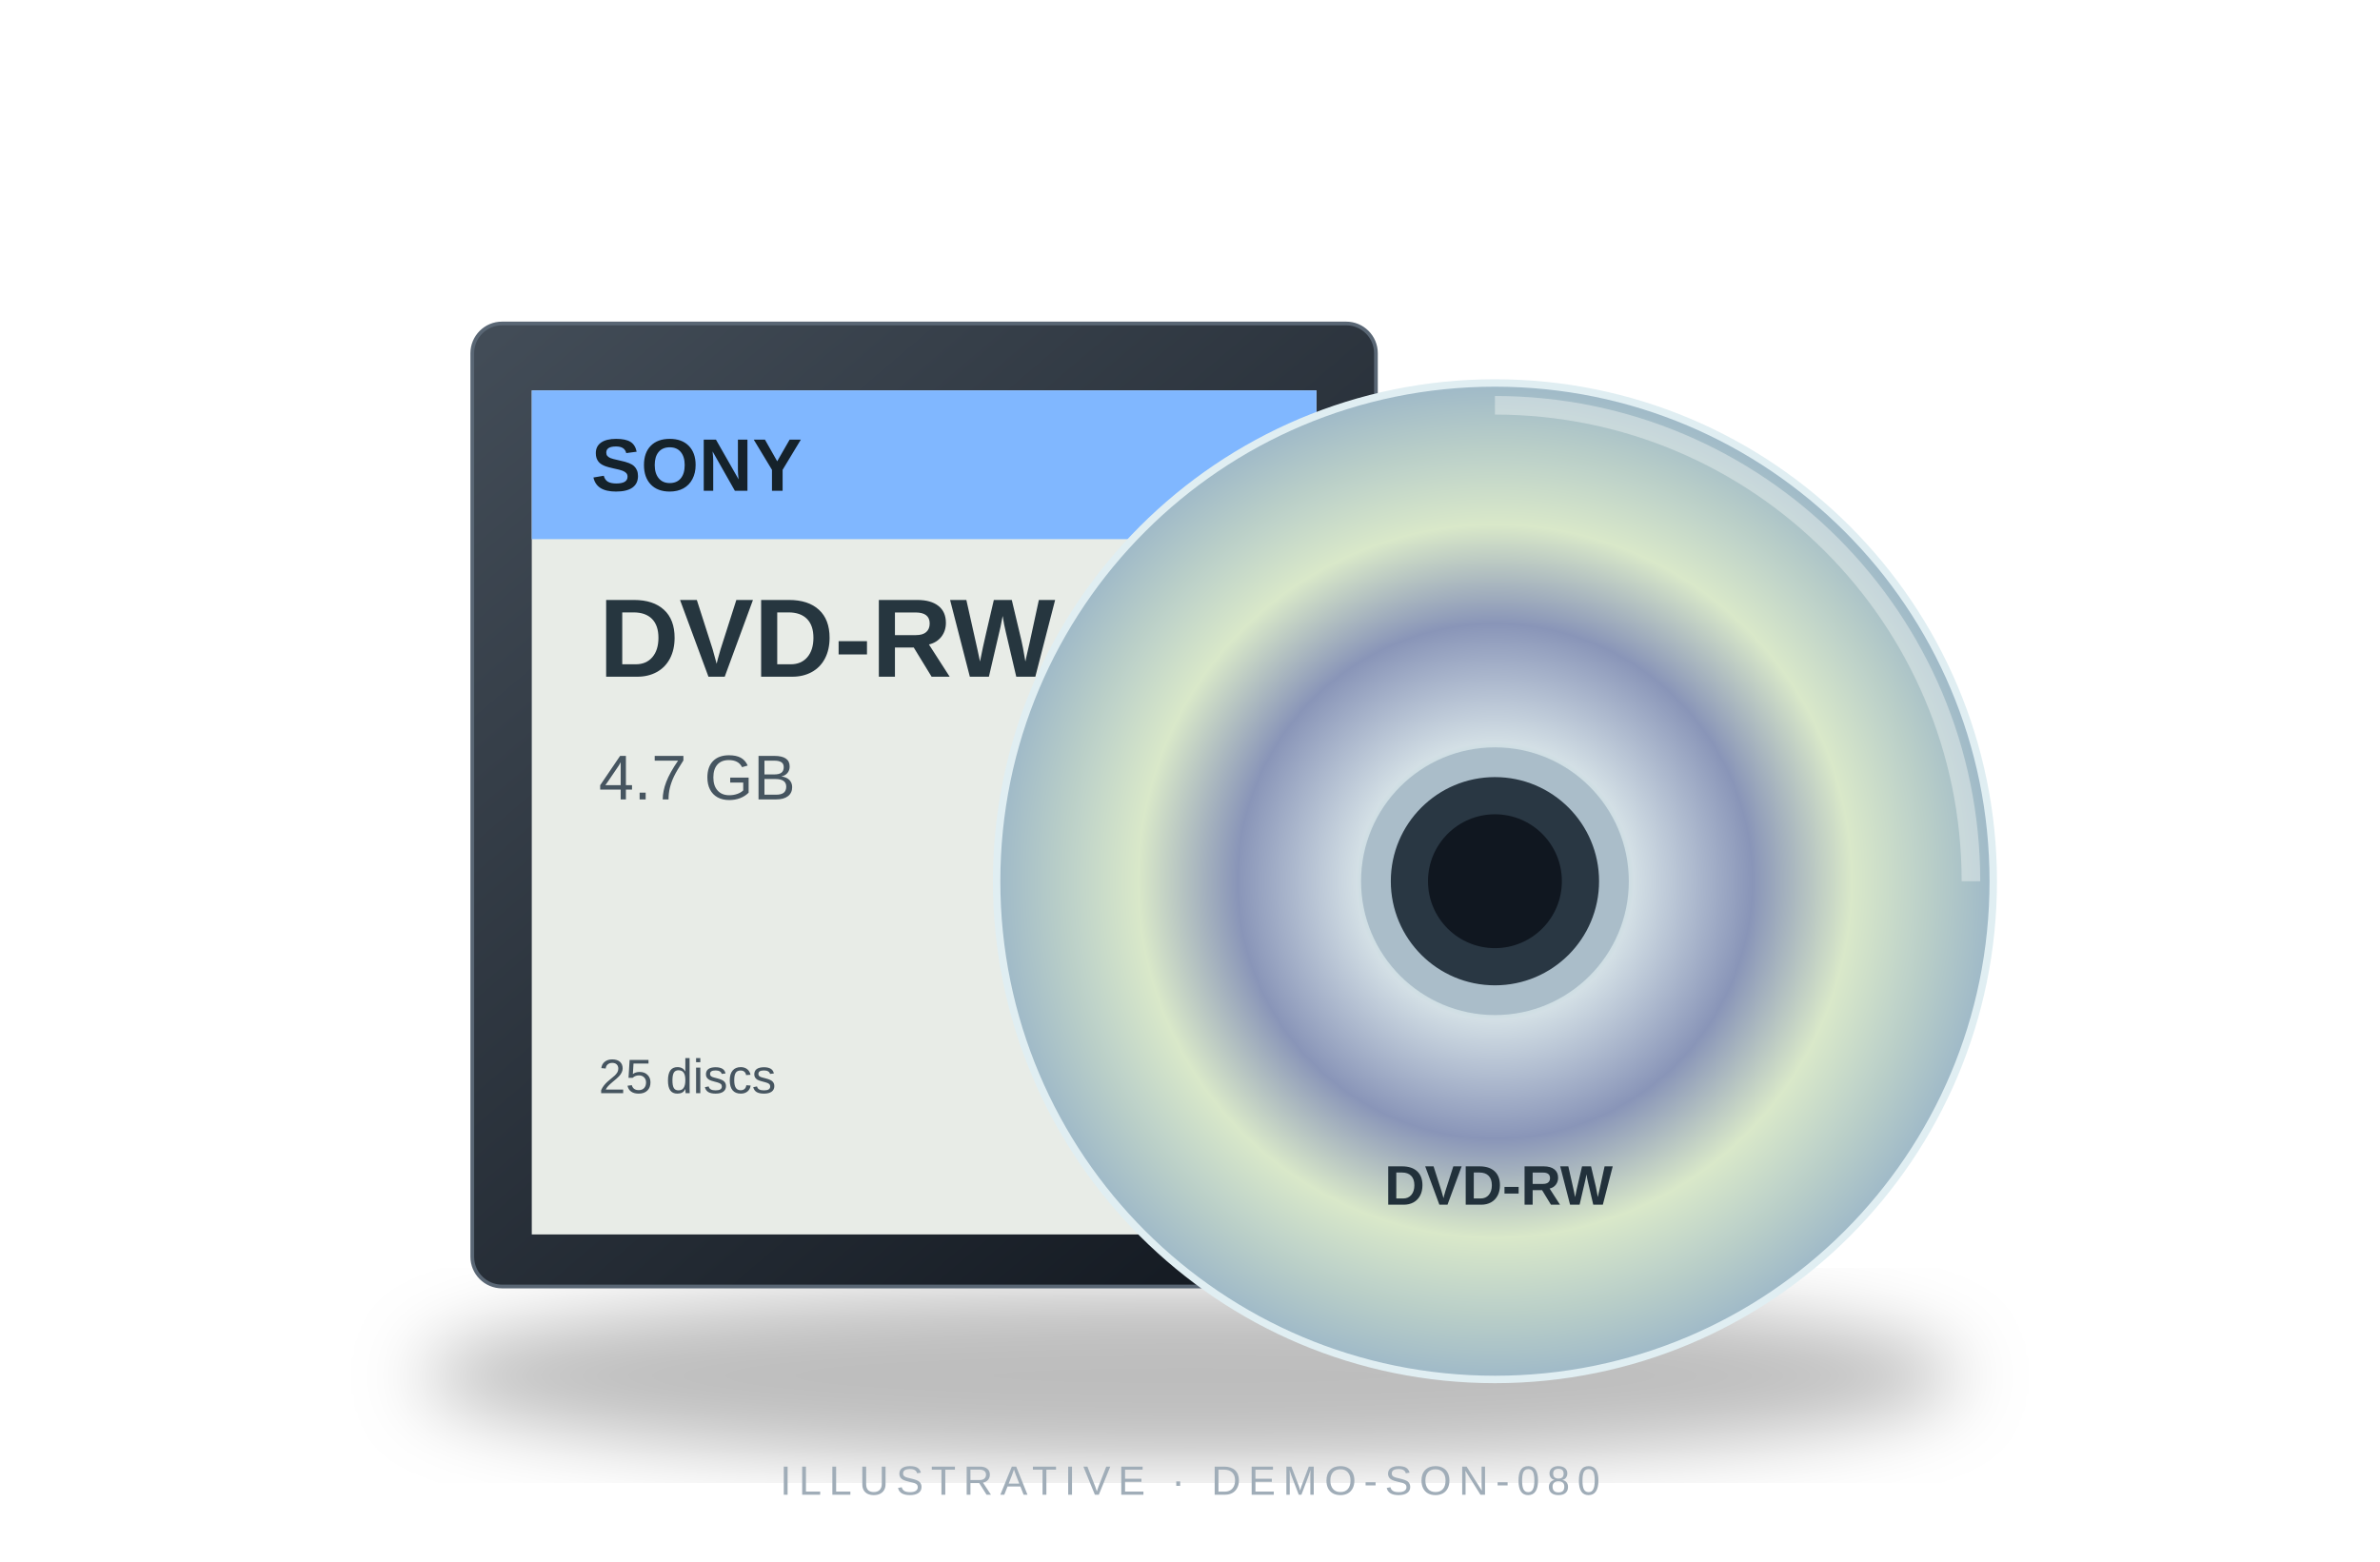
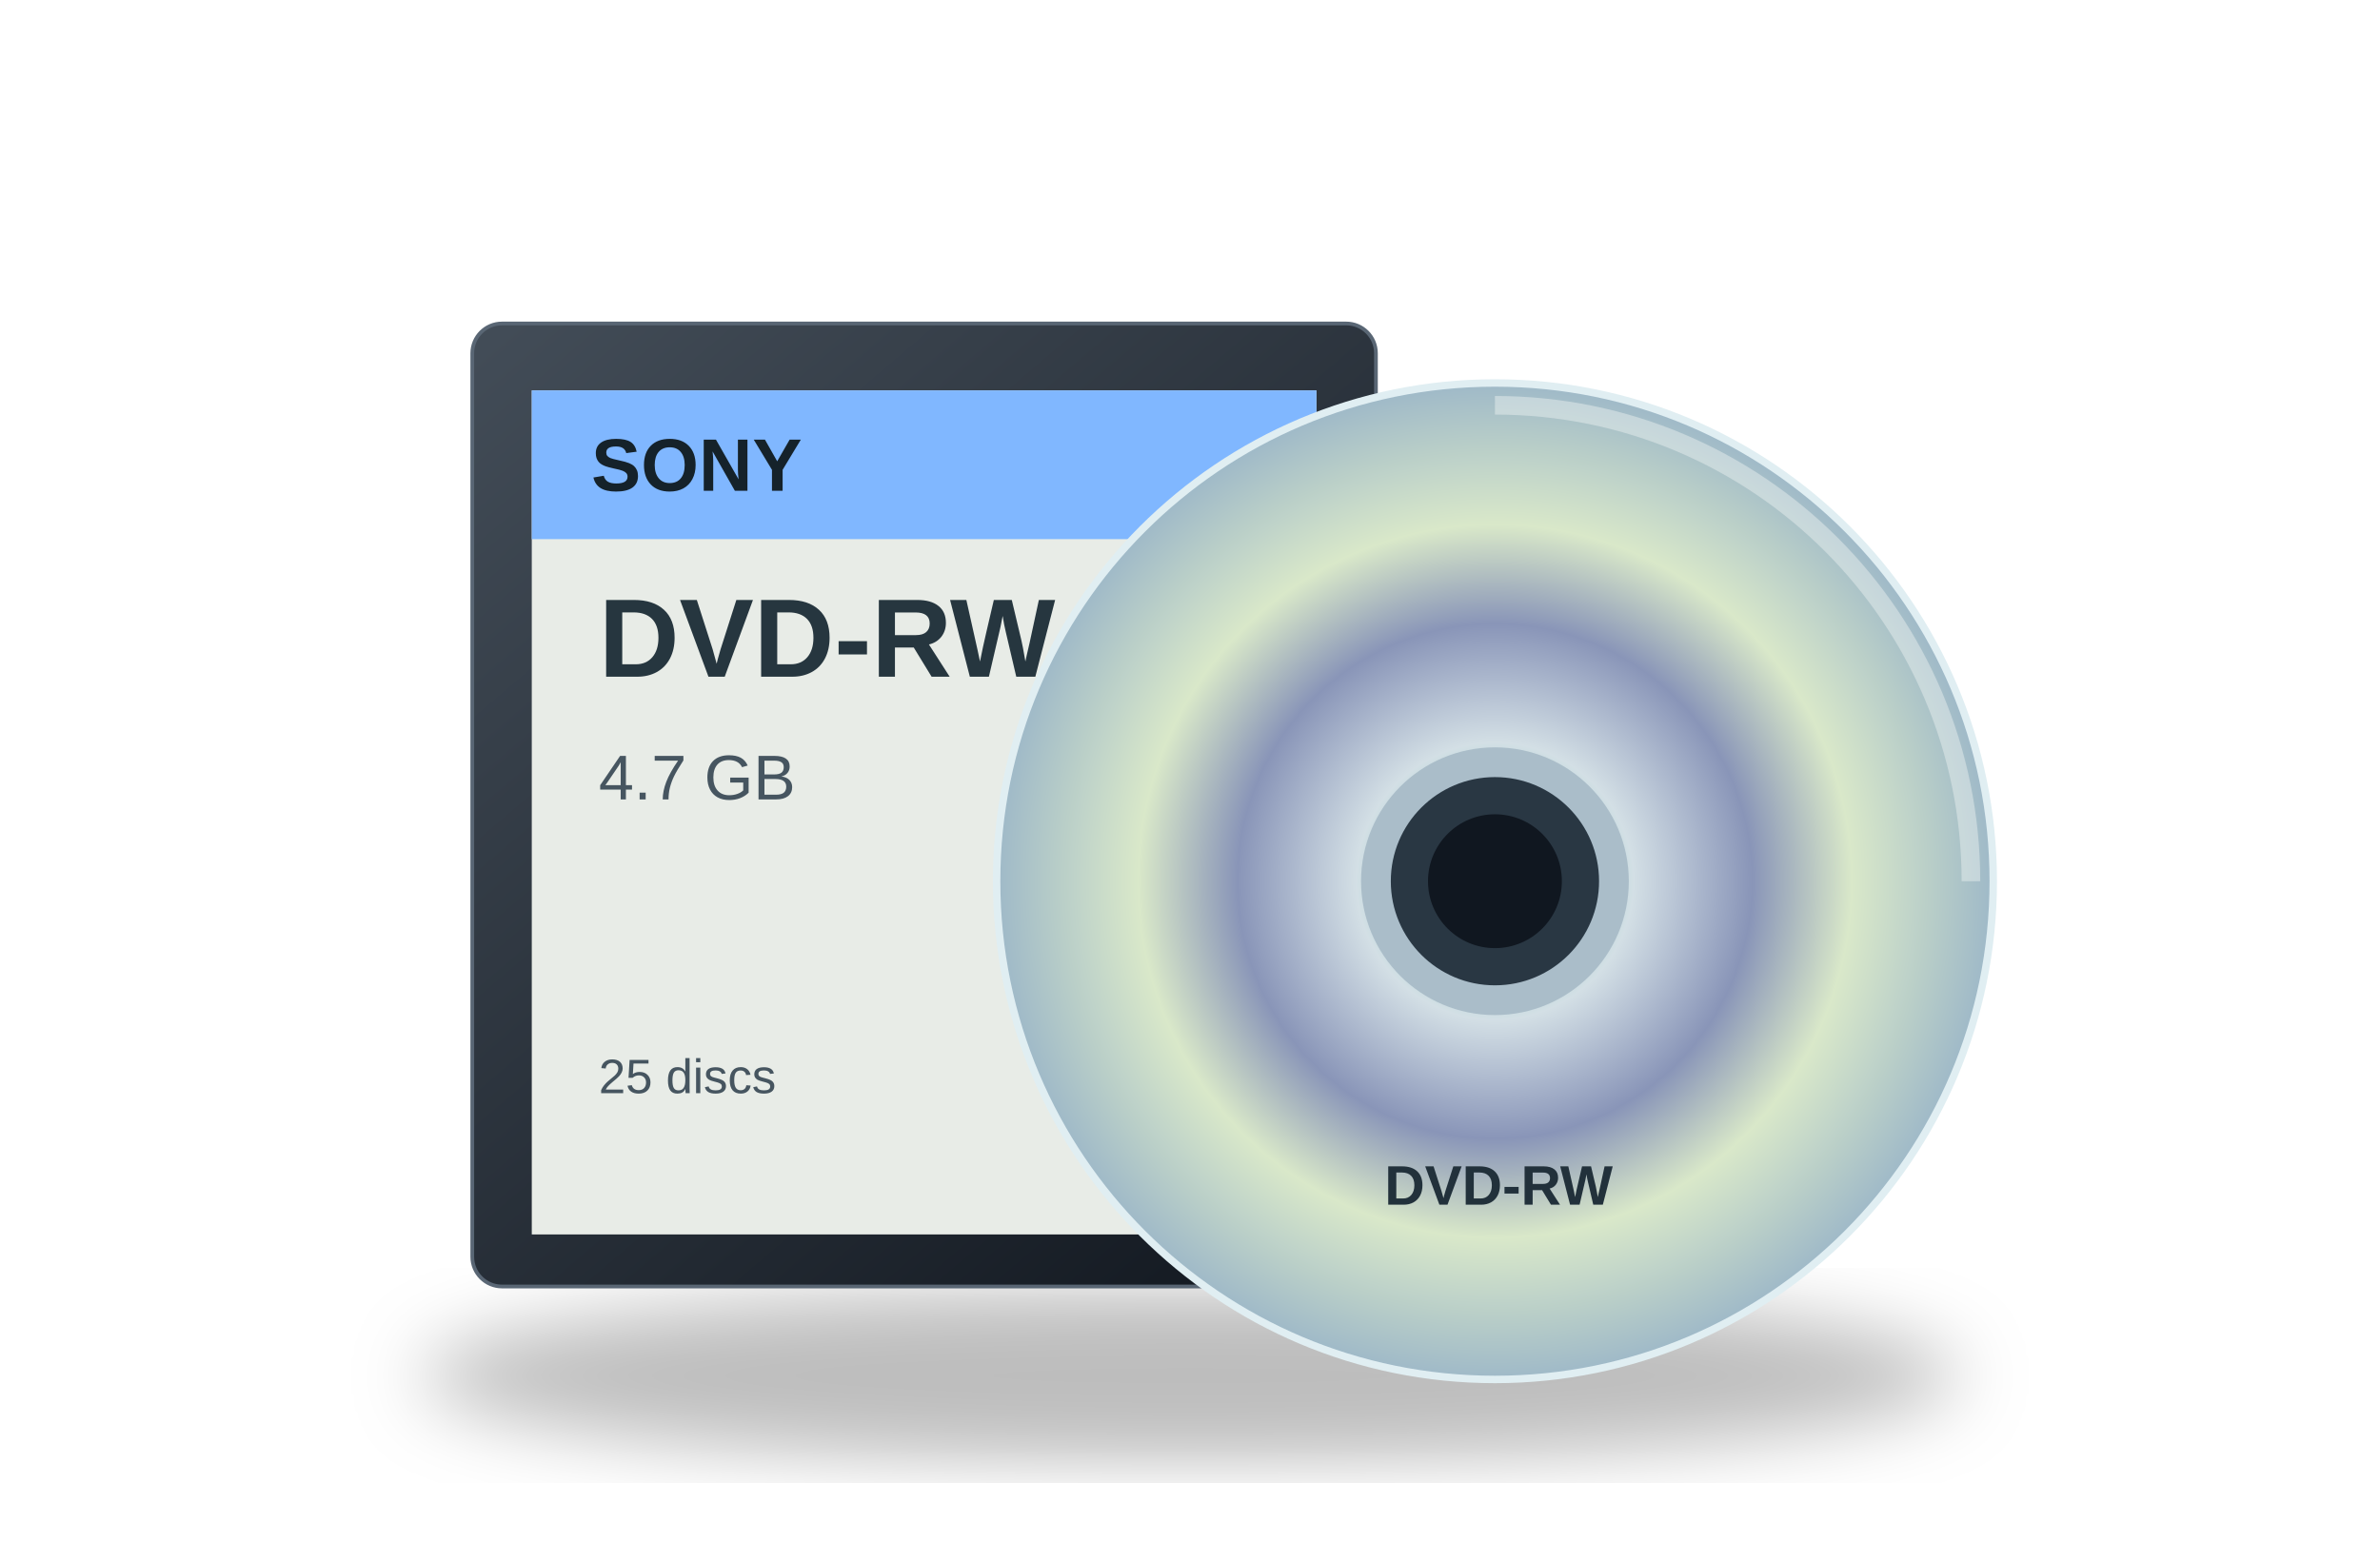
<svg xmlns="http://www.w3.org/2000/svg" width="640" height="420" viewBox="0 0 640 420" role="img" font-family="Arial,Helvetica,sans-serif">
  <defs>
    <linearGradient id="shell" x2=".8" y2="1">
      <stop stop-color="#434d58" />
      <stop offset="1" stop-color="#151b23" />
    </linearGradient>
    <linearGradient id="metal" x2="1" y2="1">
      <stop stop-color="#d6e1e7" />
      <stop offset=".3" stop-color="#798a9b" />
      <stop offset=".65" stop-color="#d6e4e5" />
      <stop offset="1" stop-color="#546778" />
    </linearGradient>
    <radialGradient id="disc">
      <stop offset=".15" stop-color="#101820" />
      <stop offset=".17" stop-color="#a0d6d0" />
      <stop offset=".28" stop-color="#d3dfe5" />
      <stop offset=".52" stop-color="#8995b8" />
      <stop offset=".72" stop-color="#d9e8c9" />
      <stop offset="1" stop-color="#a0bac8" />
    </radialGradient>
    <filter id="shadow">
      <feGaussianBlur stdDeviation="10" />
    </filter>
  </defs>
  <ellipse cx="320" cy="370" rx="207" ry="24" fill="#000" opacity=".26" filter="url(#shadow)" />
  <g transform="translate(21 12)">
    <rect x="106" y="75" width="243" height="259" rx="8" fill="url(#shell)" stroke="#596674" />
    <rect x="122" y="93" width="211" height="227" fill="#e8ece7" />
    <rect x="122" y="93" width="211" height="40" fill="#80b7ff" />
    <text x="138" y="120" fill="#15222a" font-size="20" font-weight="700">SONY</text>
    <text x="140" y="170" fill="#26363f" font-size="30" font-weight="700">DVD-RW</text>
    <text x="140" y="203" fill="#465560" font-size="17">4.7 GB</text>
    <text x="140" y="282" fill="#465560" font-size="13">25 discs</text>
    <circle cx="381" cy="225" r="134" fill="url(#disc)" stroke="#e0eef2" stroke-width="2" />
    <circle cx="381" cy="225" r="32" fill="#293743" stroke="#aabdc9" stroke-width="8" />
    <circle cx="381" cy="225" r="18" fill="#101720" />
    <path d="M381 97A128 128 0 0 1 509 225" fill="none" stroke="#f4f7f5" opacity=".42" stroke-width="5" />
    <text x="382" y="312" fill="#22313b" text-anchor="middle" font-size="15" font-weight="700">DVD-RW</text>
  </g>
-   <text x="320" y="402" text-anchor="middle" font-family="Arial,sans-serif" fill="#a0adb8" font-size="11" letter-spacing="2">ILLUSTRATIVE · DEMO-SON-080</text>
</svg>
